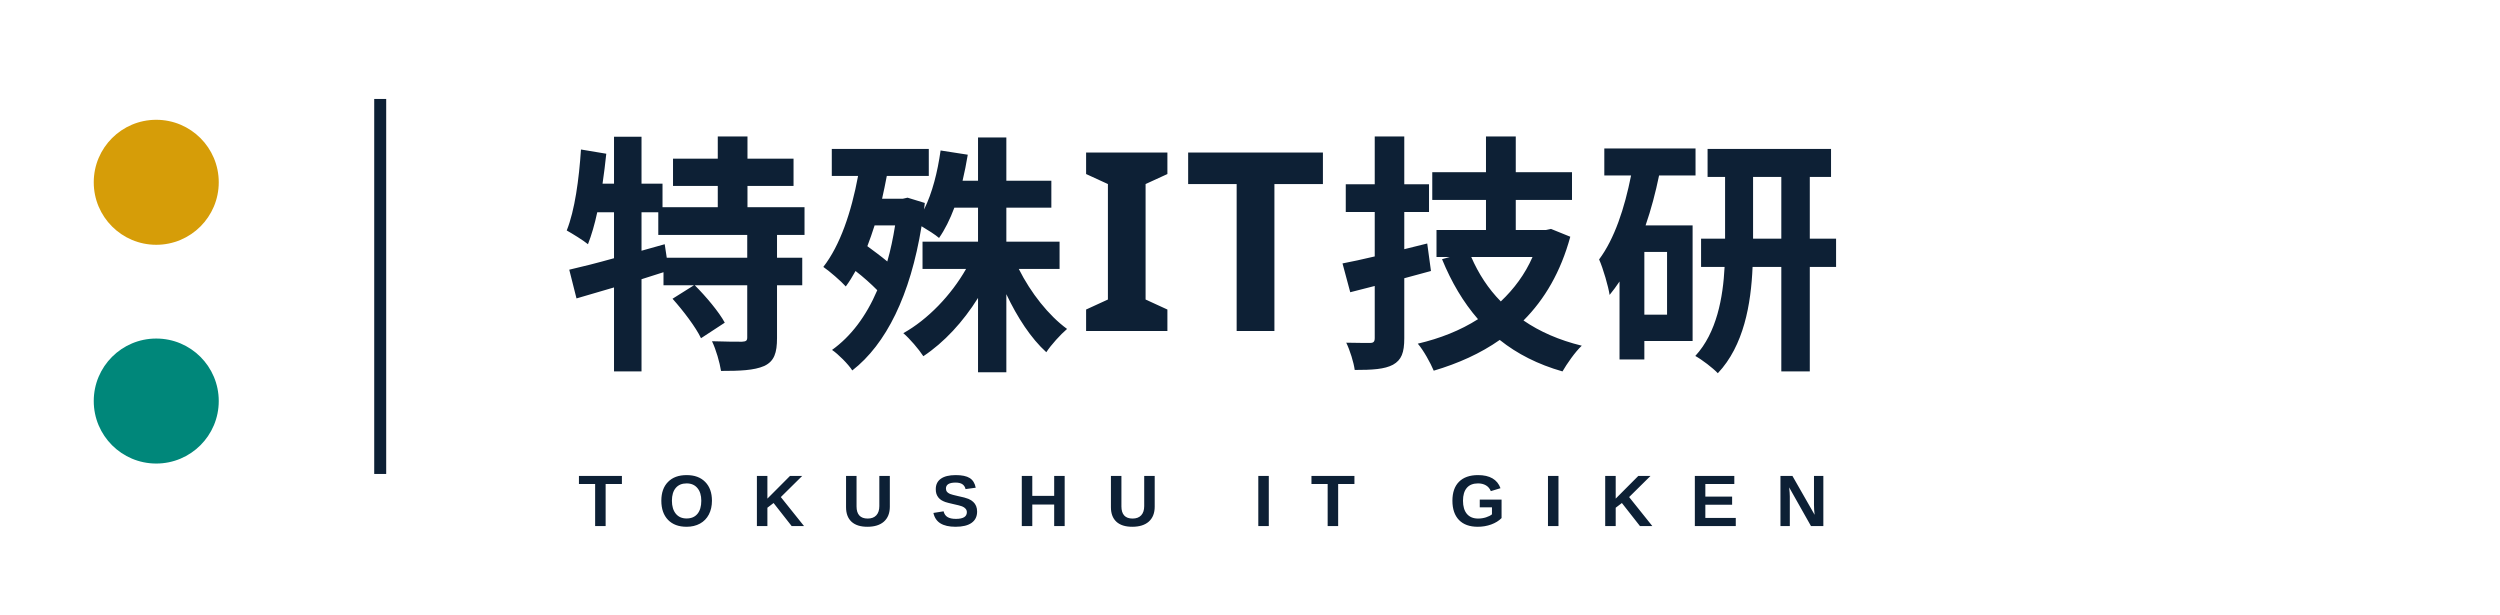
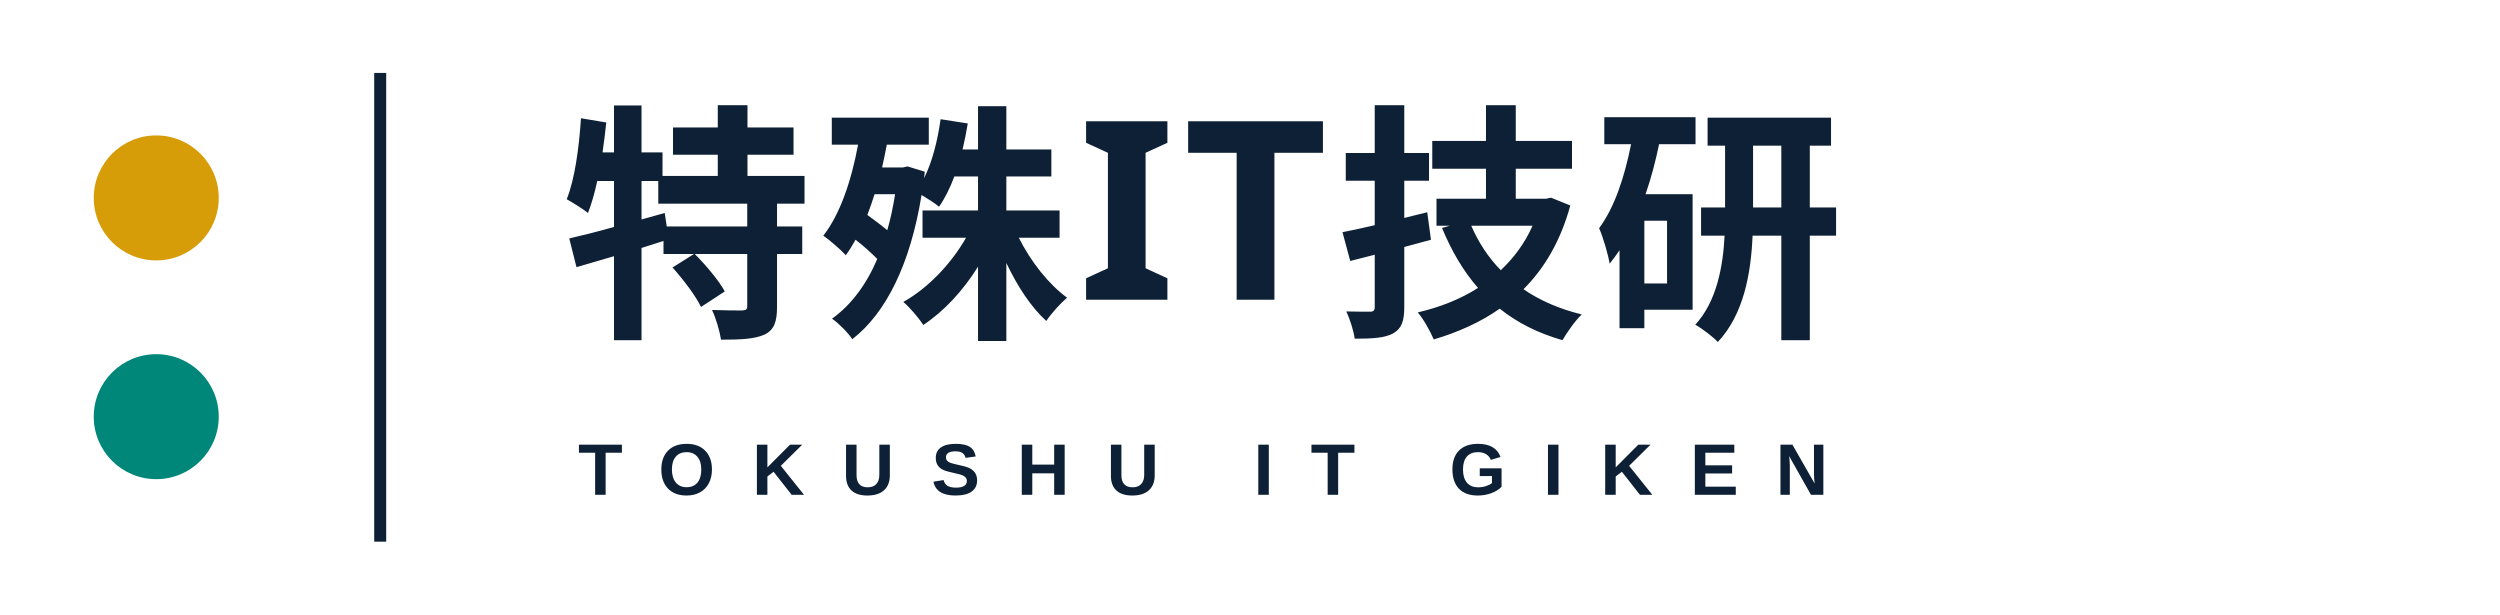
- <svg xmlns="http://www.w3.org/2000/svg" viewBox="0 0 480 118" role="img" aria-labelledby="title">
+ <svg xmlns="http://www.w3.org/2000/svg" viewBox="0 6 480 118" role="img" aria-labelledby="title">
  <g aria-hidden="true">
-     <circle cx="30" cy="35" r="12" fill="#d69d08" />
-     <circle cx="30" cy="77" r="12" fill="#00877a" />
-     <path d="M73 19v72" stroke="#0d2035" stroke-width="2.3" />
+     <circle cx="30" cy="44" r="12" fill="#d69d08" />
+     <circle cx="30" cy="86" r="12" fill="#00877a" />
+     <path d="M73 20v90" stroke="#0d2035" stroke-width="2.3" />
  </g>
  <text x="108" y="67" fill="#0d2035" font-family="'Noto Sans JP', 'Hiragino Kaku Gothic ProN', 'Yu Gothic', sans-serif" font-size="48" font-weight="900" letter-spacing="1.5">特殊IT技研</text>
  <text x="111" y="101" fill="#0d2035" font-family="'Montserrat', 'Avenir Next', Arial, sans-serif" font-size="14" font-weight="700" letter-spacing="7.1">TOKUSHU IT GIKEN</text>
</svg>
